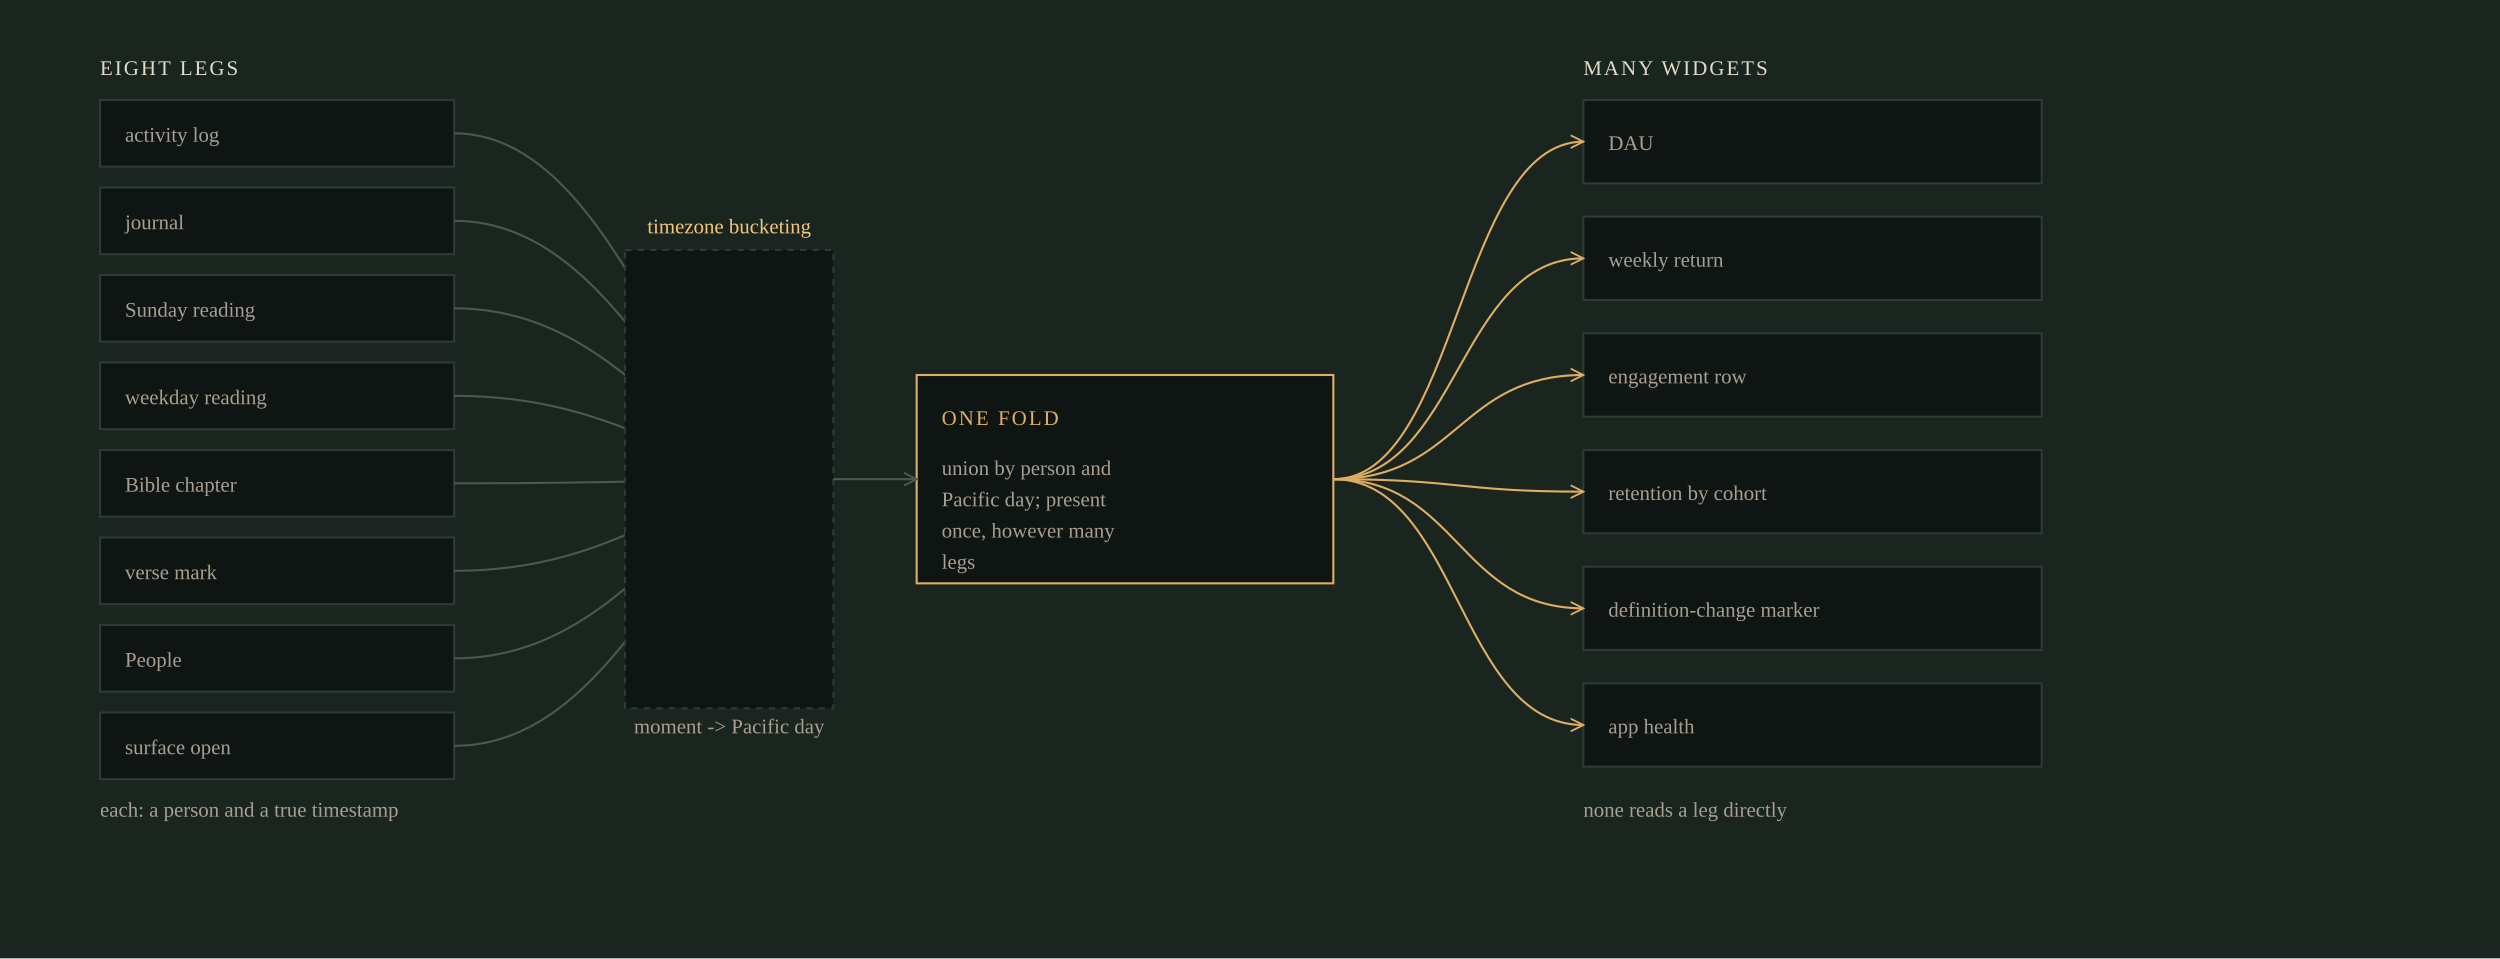
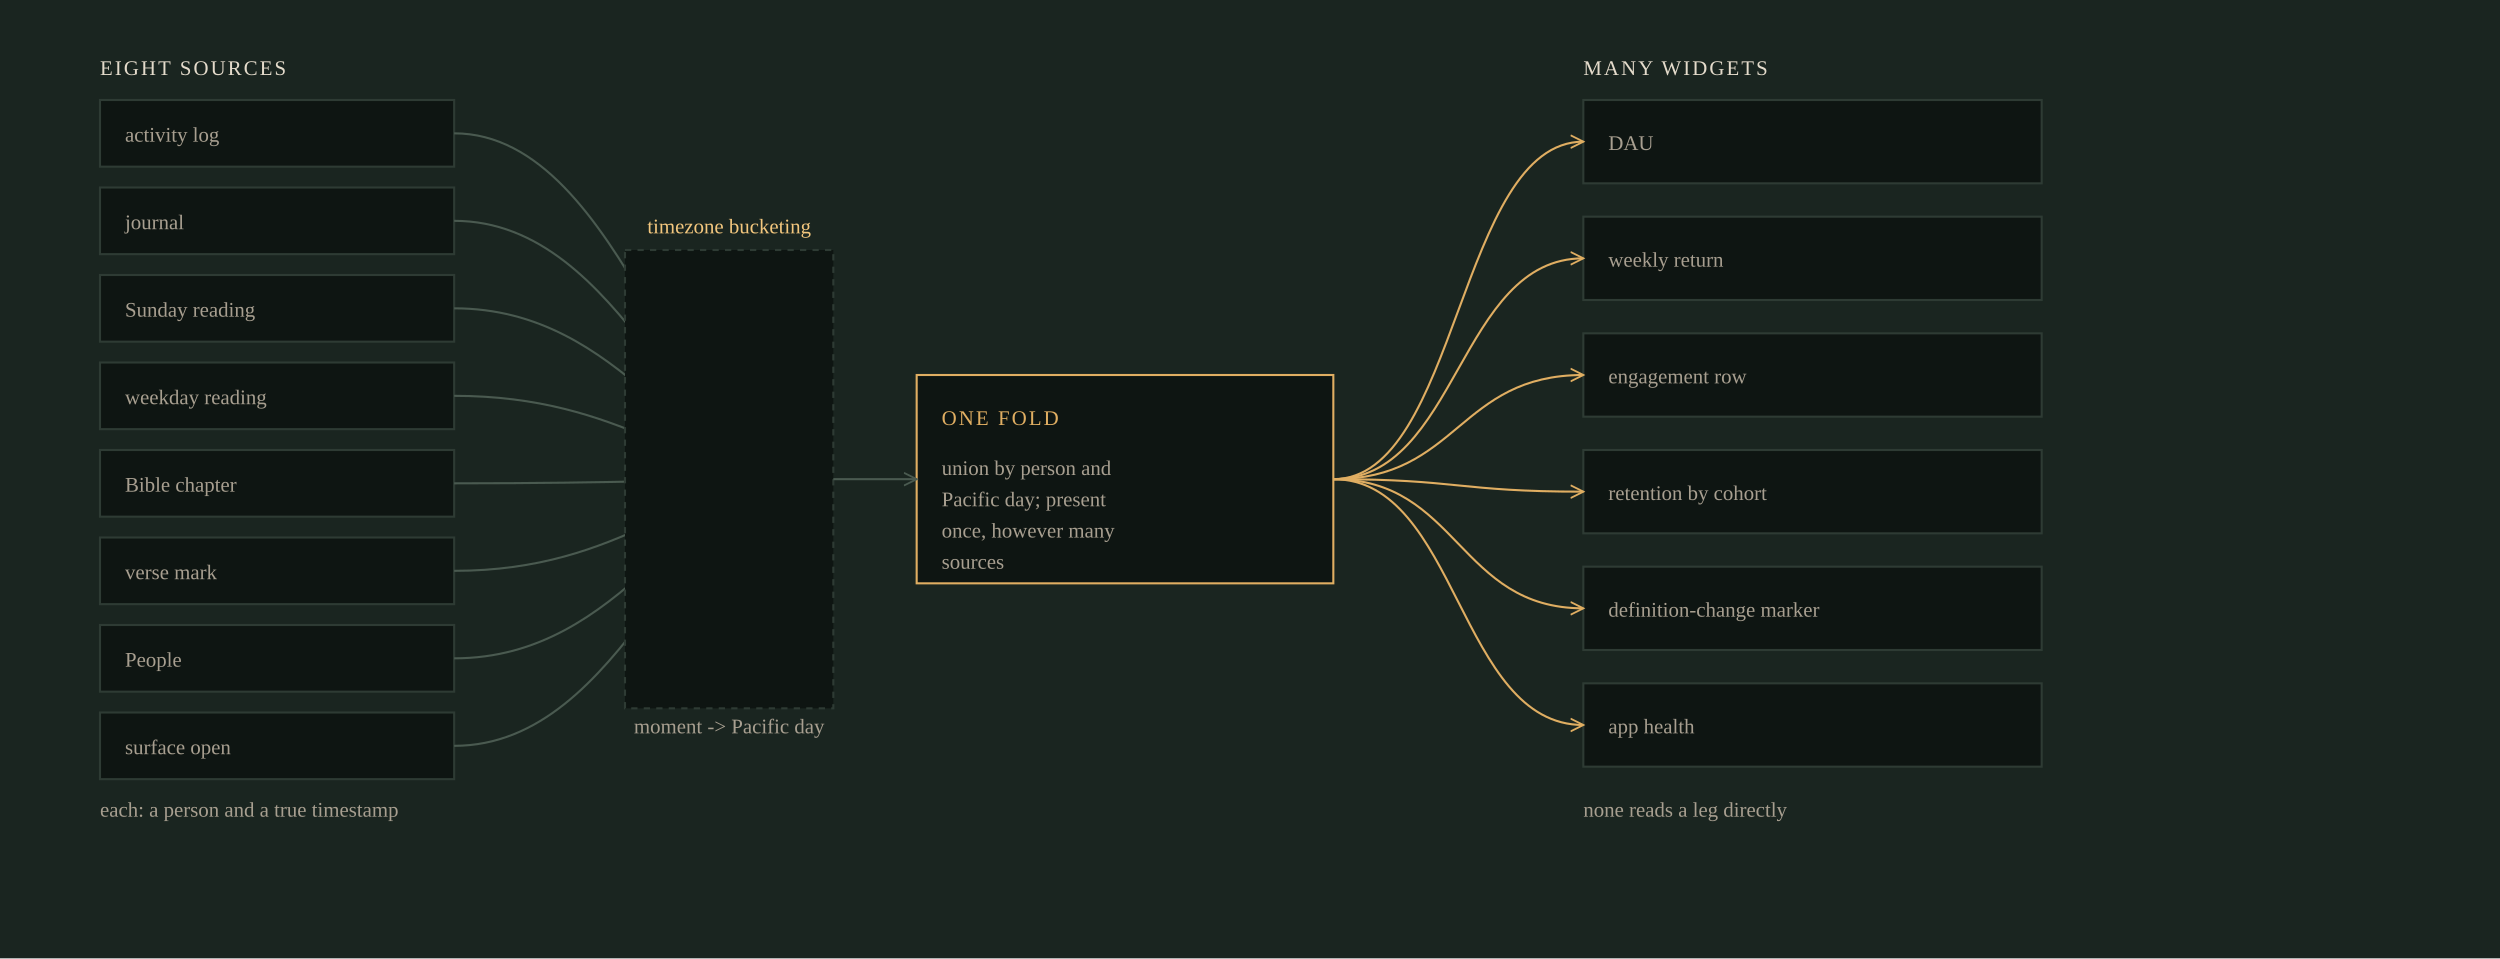
<svg xmlns="http://www.w3.org/2000/svg" viewBox="0 0 1200 460" width="1200" height="460" role="img" aria-label="The presence union: eight legs, one per kind of record a person can leave, fold into one presence per person per Pacific day; many widgets read from the fold and none from the legs; every timestamp is bucketed to a Pacific day before the union, not after." font-family="var(--font-mono, 'JetBrains Mono', ui-monospace, monospace)">
  <defs>
    <marker id="presence-union-a" viewBox="0 0 8 8" refX="7" refY="4" markerWidth="7" markerHeight="7" orient="auto-start-reverse">
      <path d="M0 0.5 L7 4 L0 7.5" fill="none" stroke="var(--dim-numeral, #4a5a50)" stroke-width="1" />
    </marker>
    <marker id="presence-union-ab" viewBox="0 0 8 8" refX="7" refY="4" markerWidth="7" markerHeight="7" orient="auto-start-reverse">
      <path d="M0 0.5 L7 4 L0 7.5" fill="none" stroke="var(--brass, #e0ae62)" stroke-width="1" />
    </marker>
  </defs>
  <rect width="1200" height="460" fill="var(--surface, #1a2520)" />
-   <text x="48" y="36" font-size="10" fill="var(--text, #e4dbcb)" letter-spacing="1">EIGHT LEGS</text>
+   <text x="48" y="36" font-size="10" fill="var(--text, #e4dbcb)" letter-spacing="1">EIGHT SOURCES</text>
  <rect x="48" y="48" width="170" height="32" fill="var(--ground, #0e1512)" stroke="var(--rule, #2e3b34)" stroke-width="1" />
  <text x="60" y="68" font-size="10" fill="var(--muted, #a89f90)">activity log</text>
  <path d="M218 64 C 300 64 330 230 380 230" fill="none" stroke="var(--dim-numeral, #4a5a50)" stroke-width="1" />
  <rect x="48" y="90" width="170" height="32" fill="var(--ground, #0e1512)" stroke="var(--rule, #2e3b34)" stroke-width="1" />
  <text x="60" y="110" font-size="10" fill="var(--muted, #a89f90)">journal</text>
  <path d="M218 106 C 300 106 330 230 380 230" fill="none" stroke="var(--dim-numeral, #4a5a50)" stroke-width="1" />
  <rect x="48" y="132" width="170" height="32" fill="var(--ground, #0e1512)" stroke="var(--rule, #2e3b34)" stroke-width="1" />
  <text x="60" y="152" font-size="10" fill="var(--muted, #a89f90)">Sunday reading</text>
  <path d="M218 148 C 300 148 330 230 380 230" fill="none" stroke="var(--dim-numeral, #4a5a50)" stroke-width="1" />
  <rect x="48" y="174" width="170" height="32" fill="var(--ground, #0e1512)" stroke="var(--rule, #2e3b34)" stroke-width="1" />
  <text x="60" y="194" font-size="10" fill="var(--muted, #a89f90)">weekday reading</text>
  <path d="M218 190 C 300 190 330 230 380 230" fill="none" stroke="var(--dim-numeral, #4a5a50)" stroke-width="1" />
  <rect x="48" y="216" width="170" height="32" fill="var(--ground, #0e1512)" stroke="var(--rule, #2e3b34)" stroke-width="1" />
  <text x="60" y="236" font-size="10" fill="var(--muted, #a89f90)">Bible chapter</text>
  <path d="M218 232 C 300 232 330 230 380 230" fill="none" stroke="var(--dim-numeral, #4a5a50)" stroke-width="1" />
  <rect x="48" y="258" width="170" height="32" fill="var(--ground, #0e1512)" stroke="var(--rule, #2e3b34)" stroke-width="1" />
  <text x="60" y="278" font-size="10" fill="var(--muted, #a89f90)">verse mark</text>
  <path d="M218 274 C 300 274 330 230 380 230" fill="none" stroke="var(--dim-numeral, #4a5a50)" stroke-width="1" />
  <rect x="48" y="300" width="170" height="32" fill="var(--ground, #0e1512)" stroke="var(--rule, #2e3b34)" stroke-width="1" />
  <text x="60" y="320" font-size="10" fill="var(--muted, #a89f90)">People</text>
  <path d="M218 316 C 300 316 330 230 380 230" fill="none" stroke="var(--dim-numeral, #4a5a50)" stroke-width="1" />
  <rect x="48" y="342" width="170" height="32" fill="var(--ground, #0e1512)" stroke="var(--rule, #2e3b34)" stroke-width="1" />
  <text x="60" y="362" font-size="10" fill="var(--muted, #a89f90)">surface open</text>
  <path d="M218 358 C 300 358 330 230 380 230" fill="none" stroke="var(--dim-numeral, #4a5a50)" stroke-width="1" />
  <text x="48" y="392" font-size="10" fill="var(--muted, #a89f90)">each: a person and a true timestamp</text>
  <rect x="300" y="120" width="100" height="220" fill="var(--ground, #0e1512)" stroke="var(--rule, #2e3b34)" stroke-width="1" stroke-dasharray="3 3" />
  <text x="350" y="112" font-size="10" fill="var(--lit, #f3c77e)" text-anchor="middle">timezone bucketing</text>
  <text x="350" y="352" font-size="10" fill="var(--muted, #a89f90)" text-anchor="middle">moment -&gt; Pacific day</text>
  <rect x="440" y="180" width="200" height="100" fill="var(--ground, #0e1512)" stroke="var(--brass, #e0ae62)" stroke-width="1" />
  <text x="452" y="204" font-size="10" fill="var(--brass, #e0ae62)" letter-spacing="1">ONE FOLD</text>
  <text x="452" y="228" font-size="10" fill="var(--muted, #a89f90)">union by person and</text>
  <text x="452" y="243" font-size="10" fill="var(--muted, #a89f90)">Pacific day; present</text>
  <text x="452" y="258" font-size="10" fill="var(--muted, #a89f90)">once, however many</text>
-   <text x="452" y="273" font-size="10" fill="var(--muted, #a89f90)">legs</text>
+   <text x="452" y="273" font-size="10" fill="var(--muted, #a89f90)">sources</text>
  <line x1="400" y1="230" x2="440" y2="230" stroke="var(--dim-numeral, #4a5a50)" stroke-width="1" marker-end="url(#presence-union-a)" />
  <text x="760" y="36" font-size="10" fill="var(--text, #e4dbcb)" letter-spacing="1">MANY WIDGETS</text>
  <rect x="760" y="48" width="220" height="40" fill="var(--ground, #0e1512)" stroke="var(--rule, #2e3b34)" stroke-width="1" />
  <text x="772" y="72" font-size="10" fill="var(--muted, #a89f90)">DAU</text>
  <path d="M640 230 C 700 230 700 68 760 68" fill="none" stroke="var(--brass, #e0ae62)" stroke-width="1" marker-end="url(#presence-union-ab)" />
  <rect x="760" y="104" width="220" height="40" fill="var(--ground, #0e1512)" stroke="var(--rule, #2e3b34)" stroke-width="1" />
  <text x="772" y="128" font-size="10" fill="var(--muted, #a89f90)">weekly return</text>
  <path d="M640 230 C 700 230 700 124 760 124" fill="none" stroke="var(--brass, #e0ae62)" stroke-width="1" marker-end="url(#presence-union-ab)" />
  <rect x="760" y="160" width="220" height="40" fill="var(--ground, #0e1512)" stroke="var(--rule, #2e3b34)" stroke-width="1" />
  <text x="772" y="184" font-size="10" fill="var(--muted, #a89f90)">engagement row</text>
  <path d="M640 230 C 700 230 700 180 760 180" fill="none" stroke="var(--brass, #e0ae62)" stroke-width="1" marker-end="url(#presence-union-ab)" />
  <rect x="760" y="216" width="220" height="40" fill="var(--ground, #0e1512)" stroke="var(--rule, #2e3b34)" stroke-width="1" />
  <text x="772" y="240" font-size="10" fill="var(--muted, #a89f90)">retention by cohort</text>
  <path d="M640 230 C 700 230 700 236 760 236" fill="none" stroke="var(--brass, #e0ae62)" stroke-width="1" marker-end="url(#presence-union-ab)" />
  <rect x="760" y="272" width="220" height="40" fill="var(--ground, #0e1512)" stroke="var(--rule, #2e3b34)" stroke-width="1" />
  <text x="772" y="296" font-size="10" fill="var(--muted, #a89f90)">definition-change marker</text>
  <path d="M640 230 C 700 230 700 292 760 292" fill="none" stroke="var(--brass, #e0ae62)" stroke-width="1" marker-end="url(#presence-union-ab)" />
  <rect x="760" y="328" width="220" height="40" fill="var(--ground, #0e1512)" stroke="var(--rule, #2e3b34)" stroke-width="1" />
  <text x="772" y="352" font-size="10" fill="var(--muted, #a89f90)">app health</text>
  <path d="M640 230 C 700 230 700 348 760 348" fill="none" stroke="var(--brass, #e0ae62)" stroke-width="1" marker-end="url(#presence-union-ab)" />
  <text x="760" y="392" font-size="10" fill="var(--muted, #a89f90)">none reads a leg directly</text>
</svg>
